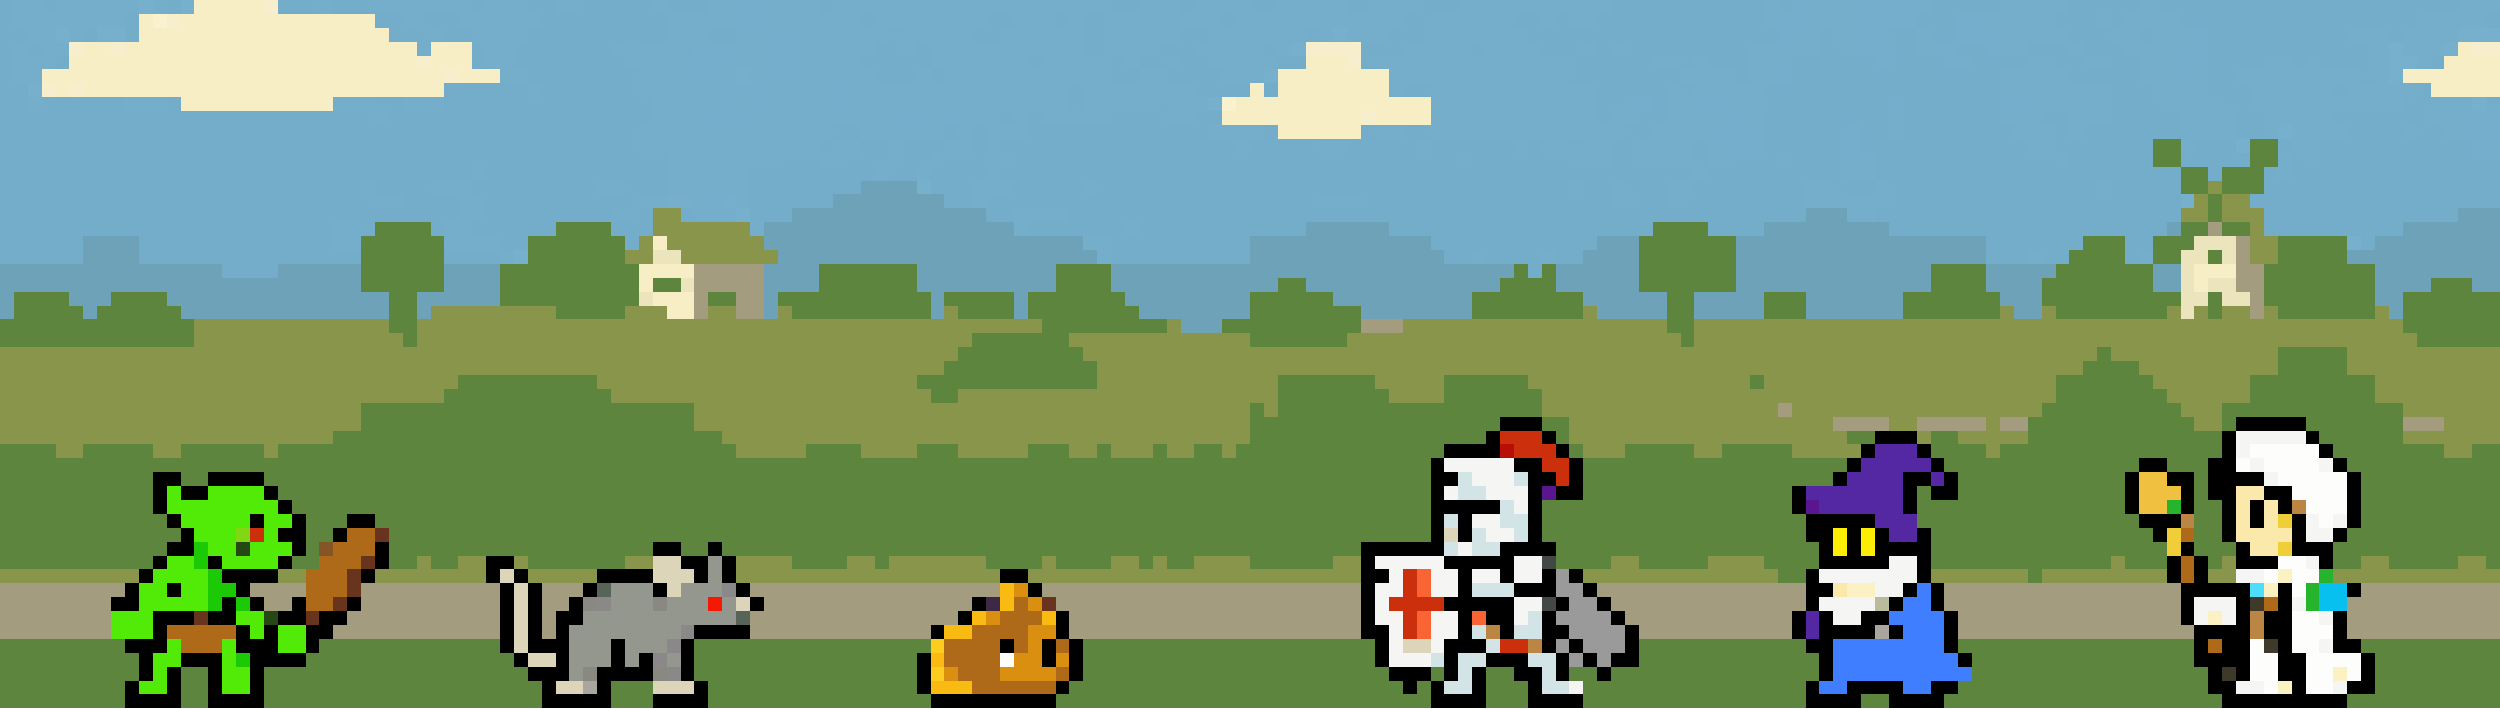
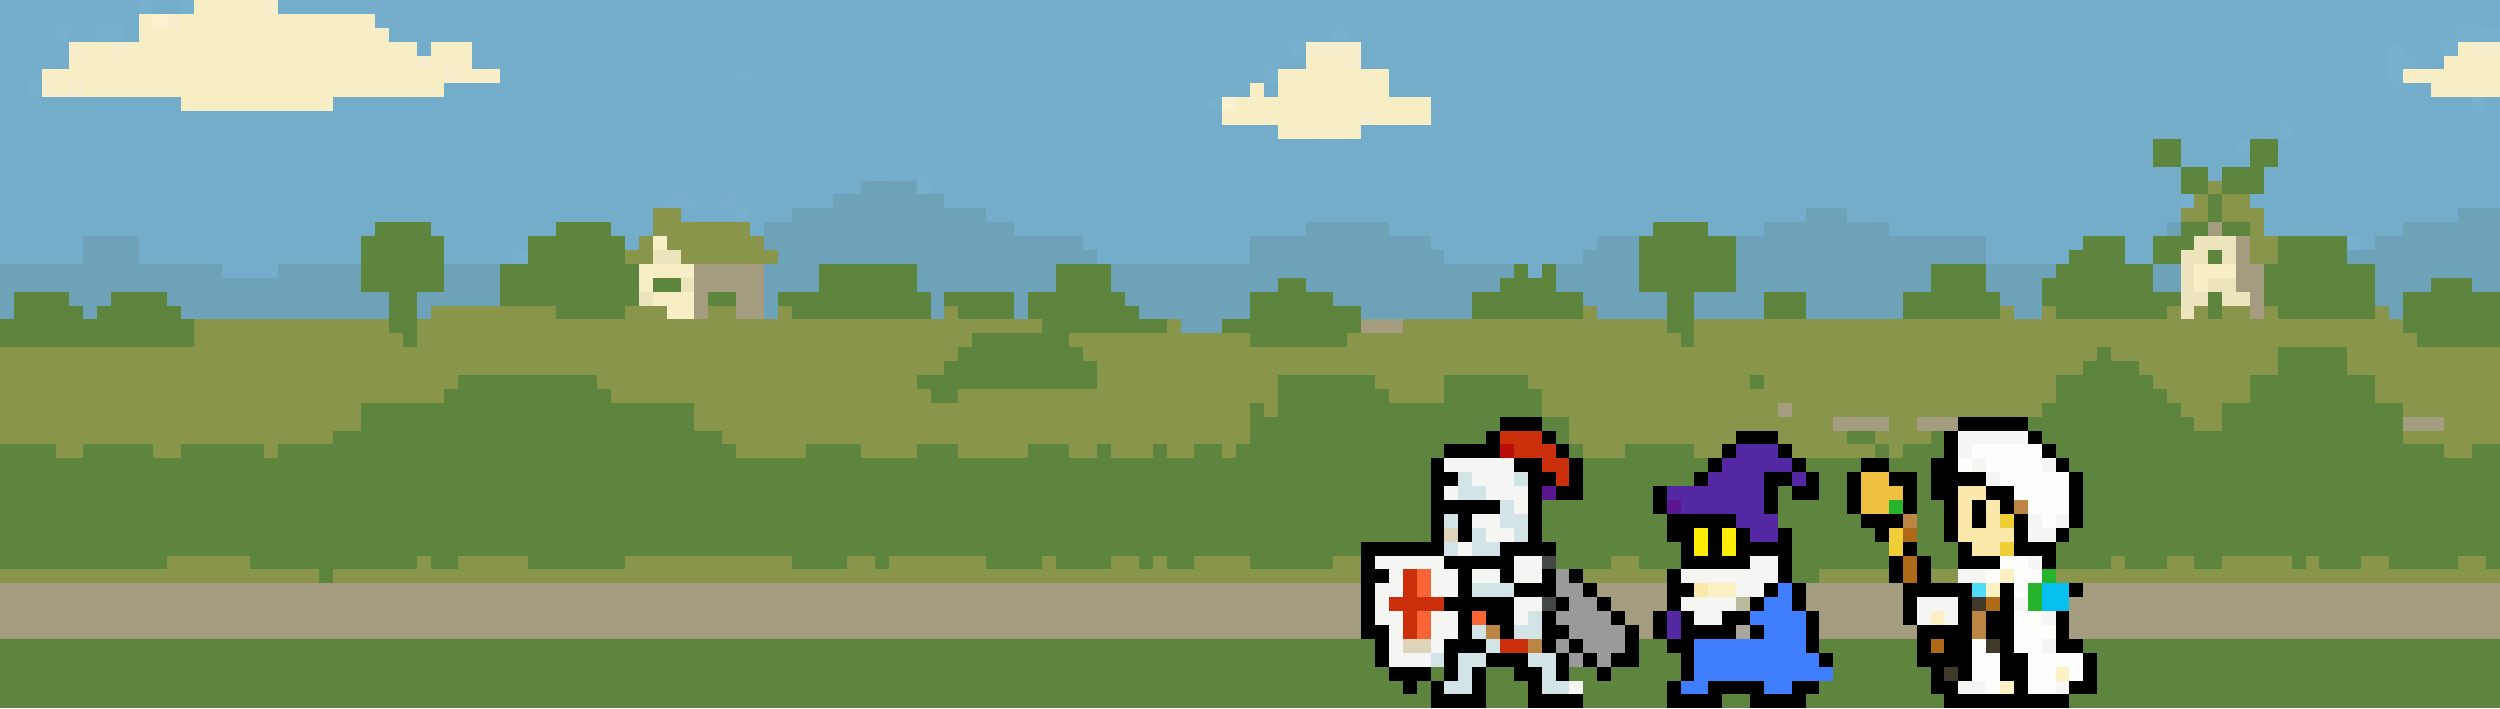
<svg xmlns="http://www.w3.org/2000/svg" viewBox="0 0 180 51" width="960" height="272" shape-rendering="crispEdges">
  <defs>
    <filter id="f">
      <feFlood flood-color="#fff" />
      <feComposite operator="in" in2="SourceAlpha" />
    </filter>
    <filter id="h" color-interpolation-filters="sRGB">
      <feComponentTransfer>
        <feFuncR type="gamma" exponent="0.6" />
        <feFuncG type="gamma" exponent="0.6" />
        <feFuncB type="gamma" exponent="0.6" />
      </feComponentTransfer>
    </filter>
    <g id="b" fill="none">
      <path stroke="#5e853d" d="M185 10.5h2m5 0h2m-9 1h2m5 0h2m-7 1h2m1 0h3m-6 1h2m1 0h3m-4 1h1m-1 1h1m36 0h1m-206 1h5m31 0h4m9 0h4m75 0h4m34 0h2m1 0h2m32 0h4m-208 1h8m28 0h6m6 0h7m73 0h7m25 0h3m2 0h3m6 0h5m23 0h8m-210 1h8m28 0h6m6 0h7m73 0h7m24 0h4m2 0h2m2 0h1m4 0h5m23 0h8m-224 1h3m11 0h8m28 0h6m4 0h10m13 0h7m10 0h4m29 0h1m1 0h1m6 0h7m14 0h4m5 0h7m8 0h8m21 0h8m-224 1h3m12 0h7m28 0h6m4 0h10m1 0h2m10 0h7m10 0h4m12 0h2m14 0h4m6 0h7m14 0h4m4 0h8m8 0h8m4 0h3m14 0h7m-227 1h9m2 0h4m6 0h2m6 0h4m3 0h4m16 0h2m6 0h10m5 0h2m3 0h11m1 0h5m1 0h7m9 0h6m10 0h8m6 0h2m5 0h3m7 0h7m3 0h10m2 0h1m3 0h8m2 0h8m3 0h5m6 0h2m5 0h4m-234 1h9m2 0h4m6 0h2m6 0h5m1 0h6m15 0h2m10 0h5m12 0h10m2 0h4m1 0h8m8 0h8m8 0h8m6 0h2m5 0h3m7 0h7m4 0h8m3 0h1m4 0h7m2 0h8m3 0h5m6 0h2m6 0h3m-213 1h2m5 0h14m14 0h2m45 0h9m4 0h10m22 0h2m51 0h8m1 0h9m4 0h2m-204 1h1m6 0h14m15 0h1m40 0h7m13 0h7m24 0h1m52 0h7m2 0h8m5 0h1m-128 1h9m73 0h1m12 0h5m-101 1h11m71 0h4m10 0h5m-199 1h8m9 0h4m42 0h10m23 0h13m13 0h7m5 0h6m16 0h1m21 0h7m7 0h9m22 0h4m6 0h7m-240 1h9m8 0h4m41 0h12m23 0h2m23 0h8m4 0h7m37 0h8m6 0h9m22 0h5m4 0h8m-240 1h9m6 0h6m35 0h24m40 0h1m1 0h19m36 0h10m3 0h13m18 0h19m-240 1h10m3 0h10m33 0h24m40 0h23m33 0h12m2 0h13m16 0h21m-240 1h11m2 0h10m31 0h28m38 0h23m20 0h2m4 0h2m5 0h27m16 0h21m-240 1h27m2 0h5m2 0h5m2 0h6m1 0h33m5 0h4m4 0h3m5 0h3m2 0h1m3 0h1m2 0h2m1 0h25m3 0h5m2 0h5m6 0h1m1 0h6m1 0h32m2 0h7m1 0h2m1 0h21m-240 1h164m1 0h75m-240 1h240m-240 1h240m-240 1h240m-240 1h240m-240 1h240m-240 1h231m1 0h2m5 0h1m-240 1h4m7 0h12m1 0h18m6 0h12m1 0h2m5 0h7m12 0h4m2 0h1m7 0h4m1 0h4m2 0h1m1 0h2m4 0h6m2 0h1m6 0h1m1 0h9m2 0h5m4 0h11m1 0h13m1 0h3m2 0h2m5 0h1m1 0h3m2 0h5m2 0h5m4 0h1m1 0h1m3 0h2m-173 1h1m104 0h3m15 0h1m-177 5h240m-240 1h240m-240 1h240m-240 1h240m-240 1h240" />
      <path stroke="#6da2b9" d="M92 13.5h4m-87 1h4m77 0h8m134 0h4m-232 1h11m72 0h14m59 0h3m44 0h3m20 0h8m-234 1h14m67 0h18m21 0h6m27 0h9m20 0h1m16 0h11m14 0h12m-240 1h20m8 0h1m7 0h4m45 0h23m12 0h13m12 0h3m7 0h18m28 0h15m14 0h10m-240 1h20m8 0h2m6 0h4m46 0h23m11 0h14m10 0h4m7 0h18m26 0h23m8 0h10m-240 1h6m3 0h11m8 0h18m4 0h6m6 0h4m19 0h4m7 0h10m4 0h29m3 0h6m7 0h14m4 0h5m7 0h2m14 0h21m8 0h10m-240 1h6m3 0h12m7 0h28m6 0h4m19 0h4m7 0h10m4 0h12m2 0h14m4 0h6m7 0h14m4 0h4m8 0h2m14 0h4m3 0h14m7 0h11m-240 1h2m9 0h2m4 0h6m2 0h6m4 0h3m4 0h16m2 0h6m19 0h1m11 0h1m5 0h1m7 0h9m6 0h10m8 0h6m2 0h5m3 0h7m7 0h3m24 0h2m8 0h3m5 0h6m2 0h5m4 0h4m-240 1h2m9 0h2m5 0h5m2 0h6m5 0h1m6 0h15m2 0h1m24 0h1m11 0h1m5 0h1m8 0h8m8 0h8m9 0h5m2 0h5m3 0h7m8 0h2m25 0h1m8 0h3m5 0h6m2 0h5m5 0h3m-125 1h3m93 0h1" />
      <path stroke="#73adca" d="M0 .5h6m1 0h1m1 0h2m1 0h10m1 0h8m2 0h1m8 0h1m7 0h3m1 0h3m7 0h1m3 0h2m2 0h5m1 0h3m8 0h1m20 0h2m3 0h1m4 0h2m5 0h2m3 0h3m11 0h11m1 0h1m10 0h5m5 0h5m1 0h22m3 0h1m8 0h1m1 0h1m3 0h5m-230 1h10m1 0h7m1 0h12m8 0h1m17 0h2m1 0h3m6 0h9m14 0h1m8 0h2m3 0h1m1 0h2m8 0h1m12 0h2m6 0h2m1 0h1m2 0h12m11 0h3m7 0h3m1 0h1m4 0h17m5 0h1m11 0h4m1 0h1m2 0h1m-230 1h8m4 0h6m1 0h13m4 0h1m2 0h1m18 0h3m1 0h2m4 0h10m3 0h2m11 0h1m5 0h2m6 0h2m5 0h2m7 0h1m5 0h3m7 0h18m3 0h1m4 0h2m1 0h2m8 0h3m2 0h1m4 0h10m3 0h1m18 0h4m-225 1h8m3 0h20m1 0h1m31 0h1m2 0h7m1 0h1m3 0h1m13 0h2m1 0h1m11 0h2m3 0h3m5 0h1m6 0h3m5 0h1m4 0h3m1 0h1m1 0h9m5 0h2m3 0h2m3 0h2m3 0h3m1 0h3m2 0h1m3 0h12m23 0h1m-225 1h6m1 0h1m2 0h10m1 0h10m3 0h1m29 0h1m2 0h8m17 0h5m7 0h1m5 0h1m1 0h2m1 0h2m5 0h2m4 0h1m14 0h6m2 0h1m1 0h3m3 0h6m1 0h4m2 0h4m2 0h2m2 0h2m5 0h4m2 0h1m1 0h4m4 0h1m-206 1h4m3 0h2m1 0h8m4 0h9m37 0h8m17 0h3m1 0h1m12 0h2m2 0h4m25 0h8m4 0h1m3 0h15m5 0h5m5 0h2m9 0h1m-195 1h11m4 0h2m1 0h8m30 0h6m1 0h7m31 0h1m8 0h4m1 0h1m9 0h2m12 0h5m1 0h1m5 0h17m8 0h3m4 0h3m6 0h1m5 0h1m23 0h2m-223 1h5m1 0h4m3 0h12m1 0h6m3 0h1m14 0h2m1 0h1m1 0h15m17 0h1m12 0h1m5 0h3m29 0h2m2 0h1m6 0h10m1 0h7m8 0h4m4 0h2m11 0h2m4 0h1m7 0h1m2 0h5m1 0h4m9 0h1m-240 1h2m1 0h1m4 0h3m1 0h45m1 0h19m25 0h1m1 0h1m5 0h4m2 0h2m27 0h1m2 0h2m7 0h9m1 0h7m3 0h2m3 0h5m4 0h2m5 0h7m7 0h2m2 0h14m5 0h1m3 0h1m-240 1h4m4 0h1m2 0h3m1 0h3m1 0h57m14 0h2m6 0h1m1 0h1m3 0h13m4 0h1m6 0h1m2 0h2m14 0h2m8 0h6m1 0h2m1 0h8m3 0h1m1 0h7m4 0h2m6 0h4m1 0h2m5 0h18m3 0h1m2 0h1m3 0h1m-240 1h5m7 0h64m13 0h1m2 0h2m1 0h3m2 0h1m1 0h17m1 0h5m2 0h5m1 0h6m1 0h1m2 0h1m2 0h2m4 0h1m4 0h6m1 0h12m2 0h7m3 0h3m3 0h1m2 0h11m2 0h18m2 0h5m3 0h2m-240 1h4m1 0h1m6 0h2m1 0h63m8 0h3m2 0h3m1 0h2m1 0h4m1 0h32m1 0h7m3 0h2m4 0h1m2 0h3m1 0h4m2 0h13m1 0h6m2 0h5m3 0h1m1 0h32m1 0h4m4 0h2m-240 1h11m1 0h6m1 0h45m1 0h13m6 0h9m1 0h2m1 0h4m1 0h50m1 0h10m2 0h22m2 0h1m3 0h1m1 0h32m2 0h4m1 0h2m2 0h2m-240 1h12m1 0h1m1 0h1m2 0h3m2 0h33m1 0h4m3 0h9m2 0h3m6 0h8m5 0h3m3 0h5m1 0h34m1 0h2m1 0h3m2 0h8m2 0h3m1 0h15m1 0h5m6 0h32m3 0h8m3 0h1m-240 1h7m6 0h2m2 0h8m1 0h31m2 0h4m2 0h11m8 0h6m8 0h2m1 0h24m3 0h18m2 0h2m1 0h9m2 0h1m3 0h21m5 0h33m2 0h5m4 0h1m2 0h1m-240 1h4m11 0h4m1 0h7m1 0h35m2 0h9m2 0h1m2 0h1m4 0h3m14 0h2m4 0h53m5 0h22m6 0h14m3 0h16m1 0h1m1 0h1m8 0h2m-240 1h4m14 0h3m6 0h27m2 0h1m4 0h1m2 0h6m4 0h3m27 0h7m1 0h12m6 0h19m4 0h4m9 0h20m7 0h10m11 0h10m-195 1h7m4 0h14m12 0h2m7 0h1m34 0h10m13 0h12m28 0h7m3 0h2m15 0h1m15 0h6m-192 1h6m4 0h16m6 0h4m44 0h10m14 0h2m1 0h4m1 0h2m29 0h3m1 0h2m4 0h1m-138 1h4m90 0h1" />
      <path stroke="#75aeca" d="M6 .5h1m1 0h1m13 0h1m8 0h2m1 0h6m1 0h1m11 0h1m3 0h7m1 0h3m3 0h1m22 0h1m1 0h1m6 0h4m9 0h2m1 0h1m2 0h2m2 0h1m2 0h3m75 0h3m1 0h1m8 0h1m1 0h3m6 0h1m-222 1h1m20 0h8m20 0h1m3 0h6m27 0h1m1 0h1m1 0h1m2 0h2m5 0h1m2 0h1m5 0h12m50 0h1m22 0h5m16 0h1m1 0h2m-219 1h1m7 0h1m13 0h2m1 0h1m25 0h1m2 0h4m28 0h1m2 0h1m2 0h1m1 0h1m1 0h1m3 0h1m2 0h2m2 0h5m1 0h1m3 0h3m4 0h1m66 0h1m1 0h3m19 0h4m-221 1h1m22 0h1m1 0h2m25 0h1m4 0h2m17 0h1m14 0h3m2 0h1m2 0h1m2 0h2m4 0h5m1 0h1m8 0h2m4 0h1m65 0h3m19 0h3m1 0h1m-199 1h3m31 0h2m36 0h1m2 0h1m1 0h2m4 0h1m2 0h5m7 0h5m47 0h1m19 0h1m2 0h1m20 0h4m-198 1h2m33 0h2m38 0h1m1 0h2m2 0h2m4 0h3m9 0h4m63 0h1m28 0h3m2 0h1m2 0h1m-212 1h1m44 0h1m26 0h1m8 0h2m3 0h1m1 0h1m1 0h3m14 0h1m2 0h2m2 0h1m55 0h1m6 0h1m1 0h2m20 0h4m2 0h1m-212 1h1m12 0h1m6 0h3m12 0h3m2 0h1m1 0h1m43 0h2m1 0h2m1 0h1m22 0h3m51 0h1m3 0h1m9 0h1m2 0h2m11 0h2m5 0h1m8 0h1m-178 1h1m47 0h1m1 0h1m6 0h1m20 0h1m51 0h4m5 0h2m8 0h1m26 0h2m1 0h1m-227 1h1m92 0h1m13 0h4m8 0h2m2 0h3m1 0h1m8 0h1m40 0h4m4 0h1m2 0h1m7 0h1m24 0h1m1 0h2m-227 1h1m1 0h1m80 0h1m27 0h1m5 0h2m5 0h1m6 0h1m47 0h1m7 0h2m40 0h1m-231 1h3m1 0h1m123 0h1m12 0h1m9 0h1m35 0h1m1 0h1m37 0h1m1 0h2m-227 1h1m6 0h1m175 0h1m32 0h2m4 0h1m-222 1h1m1 0h1m1 0h2m3 0h2m33 0h1m4 0h1m11 0h2m25 0h1m7 0h1m34 0h1m2 0h1m3 0h2m8 0h1m4 0h1m15 0h1m43 0h3m-221 1h2m6 0h2m8 0h1m31 0h2m5 0h1m11 0h1m48 0h3m18 0h2m77 0h2m-208 1h1m7 0h1m35 0h2m9 0h2m27 0h4m56 0h2m63 0h1m-203 1h1m27 0h2m6 0h2m20 0h1m18 0h1m7 0h1m-58 1h2m6 0h4m42 0h2m-44 1h1m42 0h1m26 0h1m4 0h1m34 0h1m7 0h1" />
      <path stroke="#75aecb" d="M11 .5h1m58 0h1m6 0h1m3 0h8m1 0h4m1 0h1m1 0h6m4 0h3m2 0h3m3 0h1m5 0h2m9 0h11m11 0h1m2 0h5m1 0h3m5 0h5m5 0h1m45 0h1m1 0h4m1 0h3m-222 1h1m59 0h5m2 0h7m1 0h3m1 0h1m1 0h1m5 0h1m1 0h1m3 0h2m1 0h4m15 0h6m2 0h1m1 0h2m12 0h2m1 0h4m2 0h1m4 0h7m5 0h4m43 0h6m1 0h3m-232 1h2m1 0h1m66 0h3m2 0h11m1 0h1m1 0h2m4 0h1m1 0h1m1 0h1m3 0h2m9 0h1m2 0h1m7 0h1m1 0h5m19 0h2m1 0h4m2 0h1m3 0h7m3 0h2m1 0h3m11 0h2m5 0h1m22 0h6m1 0h4m-231 1h2m63 0h1m1 0h3m1 0h4m1 0h1m1 0h6m2 0h1m1 0h2m3 0h2m1 0h2m5 0h1m20 0h3m2 0h3m3 0h1m1 0h1m9 0h5m2 0h1m4 0h2m4 0h2m3 0h1m3 0h2m1 0h3m12 0h1m26 0h1m1 0h10m-234 1h1m1 0h2m10 0h1m54 0h5m2 0h4m1 0h5m5 0h6m2 0h1m1 0h1m3 0h1m22 0h9m6 0h2m1 0h1m3 0h3m12 0h1m4 0h2m2 0h1m3 0h3m1 0h1m4 0h2m1 0h1m32 0h7m1 0h3m-236 1h3m2 0h1m8 0h4m54 0h7m1 0h9m3 0h1m1 0h8m1 0h1m26 0h9m8 0h4m1 0h2m16 0h5m5 0h5m2 0h6m1 0h2m1 0h1m27 0h2m1 0h2m1 0h2m1 0h2m-238 1h4m11 0h4m55 0h6m1 0h1m1 0h5m1 0h4m1 0h8m2 0h1m1 0h1m1 0h1m1 0h1m22 0h2m1 0h7m5 0h1m1 0h5m17 0h8m3 0h4m3 0h1m1 0h4m1 0h1m1 0h1m29 0h9m-238 1h5m5 0h1m4 0h2m58 0h17m1 0h10m5 0h1m1 0h1m3 0h1m16 0h1m3 0h8m2 0h1m2 0h3m1 0h2m20 0h6m4 0h2m1 0h1m3 0h9m5 0h1m22 0h4m1 0h4m-237 1h1m1 0h4m3 0h1m65 0h4m1 0h1m1 0h11m1 0h2m1 0h3m1 0h1m2 0h1m1 0h2m5 0h1m17 0h2m1 0h9m1 0h2m2 0h7m9 0h1m7 0h3m2 0h3m11 0h3m9 0h1m1 0h2m21 0h3m4 0h2m-235 1h4m1 0h1m4 0h1m3 0h1m57 0h14m2 0h6m1 0h1m1 0h2m33 0h1m1 0h8m3 0h5m2 0h1m9 0h1m8 0h3m1 0h1m13 0h1m2 0h2m5 0h1m3 0h1m2 0h1m18 0h2m5 0h3m-234 1h3m1 0h1m1 0h1m64 0h13m1 0h1m3 0h1m3 0h2m1 0h1m39 0h2m1 0h2m2 0h4m1 0h2m1 0h1m19 0h2m31 0h1m18 0h2m5 0h2m-233 1h1m1 0h1m3 0h1m3 0h1m63 0h8m3 0h2m3 0h1m2 0h1m4 0h1m40 0h3m3 0h3m1 0h2m8 0h2m13 0h1m50 0h1m5 0h1m-172 1h1m13 0h6m9 0h1m2 0h1m4 0h1m50 0h1m10 0h2m71 0h2m-176 1h2m14 0h6m17 0h2m58 0h1m74 0h3m-176 1h1m13 0h1m2 0h1m2 0h1m16 0h1m49 0h1m9 0h2m1 0h3m72 0h1" />
      <path stroke="#75aecc" d="M.5 7v1m1-2v2m79-4v1m0 10v1m1-12v1m0 3v1m0 5v2m1-10v1m0 8v1m1-15v1m0 6v1m1-8v1m0 4v1m2-4v2m4 1v1m5 1v1m3-1v1m50-2v1m5-1v1m1 1v1m1-1v2m3-9v1m0 2v1m1-6v2m4 7v2m1-10v1m0 1v1m1-4v2m0 1v2m1 2v1m1-7v1m3 1v2m1-3v1m2 0v1m1 3v1m1-1v1m12-4v1m1-3v1m20 6v2m1-3v2m1-2v1m1-1v1m3-1v1m1-1v1m21-5v1" />
      <path stroke="#76accc" d="M.5 6v1" />
      <path stroke="#76aecc" d="M78.5 14v1m1-1v1m3-1v1m1-10v1m152-4v1m1-3v2m1 3v1m0 8v1" />
      <path stroke="#77b0cc" d="M32.5 6v1m2-5v1m3-1v1m1-1v1m2-3v1m3-1v1m24 17v1m16-4v1m13-3v1m21-7v1m4-3v1m2-3v1m3-2v1m61 11v1m4-5v1m3-2v1m5 7v1m3-15v3m1-2v1m3-2v1m1-2v1m1-1v1m0 4v1m1-6v1m15 1v1" />
      <path stroke="#89954a" d="M189 13.5h1m-2 1h1m1 0h2m-115 1h2m108 0h2m1 0h3m-116 1h7m108 0h1m-117 1h1m1 0h7m107 0h2m-119 1h2m2 0h7m106 0h2m-177 4h1m43 0h9m5 0h3m3 0h2m3 0h1m11 0h1m45 0h1m29 0h1m2 0h1m8 0h1m1 0h1m1 0h2m1 0h1m7 0h1m30 0h1m3 0h1m-237 1h23m2 0h5m14 0h14m2 0h45m9 0h1m16 0h19m2 0h51m18 0h1m1 0h2m2 0h13m-240 1h23m1 0h6m14 0h15m1 0h40m7 0h13m7 0h24m1 0h52m7 0h2m8 0h5m1 0h13m-240 1h99m9 0h73m1 0h12m5 0h41m-240 1h98m11 0h71m4 0h10m5 0h41m-232 1h9m4 0h42m10 0h23m13 0h13m7 0h5m6 0h16m1 0h21m7 0h7m9 0h22m4 0h6m-224 1h8m4 0h41m12 0h23m2 0h23m8 0h4m7 0h37m8 0h6m9 0h22m5 0h4m-223 1h6m6 0h35m24 0h40m1 0h1m19 0h17m1 0h18m10 0h3m13 0h18m-211 1h3m10 0h33m24 0h40m23 0h19m4 0h2m5 0h1m14 0h2m16 0h13m-208 1h2m10 0h31m28 0h38m23 0h20m2 0h4m2 0h5m27 0h16m-192 1h2m5 0h2m5 0h2m6 0h1m33 0h5m4 0h4m3 0h5m3 0h2m1 0h3m1 0h2m2 0h1m25 0h3m5 0h2m5 0h6m1 0h1m6 0h1m32 0h2m7 0h1m2 0h1m-55 1h1m66 6h1m2 0h5m-235 1h7m12 0h1m18 0h6m12 0h1m2 0h5m7 0h12m4 0h2m1 0h7m4 0h1m4 0h2m1 0h1m2 0h4m6 0h2m1 0h6m1 0h1m9 0h2m5 0h4m11 0h1m13 0h1m3 0h2m2 0h5m1 0h1m3 0h2m5 0h2m5 0h4m1 0h1m1 0h3m2 0h14m-240 1h53m1 0h104m3 0h15m1 0h63" />
      <path fill="#a49c7e" d="M189 16h1v1h-1m2 0h1v2h-1m-111 0h5v2h-5m111-2h2v2h-2m-111 0h1v2h-1m3-2h2v2h-2m109-2h1v2h-1m-64 0h3v1h-3m94-1h1v1h-1m-64 5h1v1h-1m4 0h4v1h-4m6-1h5v1h-5m6-1h2v1h-2m29-1h3v1h-3m-203 11h240v4h-240" />
      <path stroke="#ece4bd" d="M76.5 21v1m1-4v1m1-1v1m1 1v1m108-3v5m1-6v2m0 2v1m1-5v1m0 2v1m1-4v2m0 1v2m1-1v1" />
      <path stroke="#f6eecd" d="M49 .5h1m162 0h1m-171 1h1m176 0h2m-186 2h1m2 0h1m85 0h4m80 0h2m-150 1h1m66 0h1m-66 1h1m-30 1h1m1 0h1m175 1h1m3 0h2m-89 1h1" />
      <path stroke="#f8eec6" d="M44 .5h5m164 0h6m-179 1h1m2 0h14m153 0h9m-179 1h18m152 0h11m-185 1h2m1 0h21m1 0h3m143 0h1m2 0h14m-189 1h25m1 0h3m60 0h3m79 0h18m-191 1h29m1 0h3m56 0h8m73 0h23m-192 1h1m1 0h26m58 0h1m1 0h8m75 0h19m-181 1h11m65 0h14m77 0h1m1 0h3m-97 1h10m1 0h4m-11 1h6m-51 8h1m-2 2h4m108 0h3m-115 1h1m111 0h1m-112 1h3m-2 1h2" />
      <path stroke="#faf2ce" d="M41 1.5h1m76 6h1" />
    </g>
    <g id="a" fill="none">
-       <path stroke="#000" d="M5 7.5h2m2 0h4m-8 1h1m1 0h2m4 0h1m-9 1h1m8 0h1m-9 1h1m5 0h1m2 0h1m3 0h2m-14 1h1m6 0h2m2 0h1m-13 1h2m7 0h1m5 0h1m-17 1h1m3 0h1m4 0h1m6 0h1m-18 1h1m5 0h4m6 0h1m-18 1h1m2 0h1m4 0h1m-10 1h2m6 0h1m1 0h1m2 0h1m3 0h1m-15 1h3m1 0h2m3 0h2m1 0h2m-14 1h1m5 0h1m1 0h1m2 0h2m-15 1h3m5 0h3m2 0h1m-13 1h1m2 0h3m2 0h4m-12 1h1m1 0h1m2 0h1m2 0h1m-10 1h1m2 0h1m2 0h1m2 0h1m-10 1h4m2 0h4" />
-       <path stroke="#1bca04" d="M8.5 12v2m1 0v3m1-2v1m1 0v1m0 3v1" />
-       <path stroke="#264814" d="M11 12.5h1m1 5h1" />
-       <path stroke="#51eb07" d="M2.5 17v2m1-2v2m1-4v4m0 3v1m1-9v3m0 3v3m1-15v2m0 3v2m0 1v1m0 2v2m1-12v2m0 2v4m1-8v3m0 2v3m1-9v5m1-5v6m0 5v4m1-15v3m0 2v1m0 3v1m0 3v2m1-15v2m0 2v2m0 3v2m1-10v5m1-4v1m0 1v1m0 5v2m1-2v2" />
-       <path stroke="#69341d" d="M8.5 17v1m8-1v1m2-2v1m1-3v2m1-3v1m1-3v1" />
-       <path stroke="#81d712" d="M11 11.5h1" />
-       <path stroke="#855526" d="M17 12.5h1" />
-       <path stroke="#ae6919" d="M19 11.5h2m-3 1h3m-4 1h3m-4 1h3m-3 1h3m-3 1h2m-12 2h5m-4 1h3" />
-       <path stroke="#cc2f0c" d="M12 11.5h1" />
-     </g>
-     <clipPath id="c">
-       <rect x="0" y="0" width="24" height="15" />
-     </clipPath>
-     <clipPath id="d">
-       <rect x="0" y="16" width="24" height="8" />
-     </clipPath>
-     <g id="e" fill="none">
-       <path stroke="#000" d="M2.5 13v2m1-2v1m0 1v5m1-6v1m0 5v1m1-6v5m0 1v1m1-3v1m0 1v3m1-7v5m0 1v1m1-8v2m0 5v1m1-9v1m0 7v1m1-10v1m0 6v3m1-10v1m0 4v3m1-8v1m0 6v1m1-8v1m0 5v2m1-10v1m0 2v1m0 7v1m1-12v1m0 10v1m1-11v1m0 5v3m0 1v1m1-11v2m0 3v1m0 3v2m1-12v1m0 5v1m1-6v2m0 3v1m1-4v1m0 2v1m1-3v1" />
-       <path stroke="#586458" d="M10 15.5h1m9 2h1" />
-       <path stroke="#898981" d="M9.5 16v1m0 4v1m5-6v1m0 4v1" />
-       <path stroke="#8b888a" d="M10.5 16v1m4 3v1m1-2v1m0 1v1m1-4v1m3-4v1" />
-       <path stroke="#94978e" d="M8.5 18v4m1-5v4m1-4v4m1-6v4m1-4v6m1-6v5m1-3v3m1-4v3m0 1v1m1-6v3m1-3v3m1-5v3m0 1v1m1-2v2" />
-       <path stroke="#a9a59f" d="M9 22.5h1" />
-       <path stroke="#dcd5b9" d="M3.5 14v1m1 0v5m1 0v1m1-1v1m1 1v1m1-1v1m6-10v2m0 7v1m1-10v3m0 6v1m1-9v1m0 7v1m4-7v1" />
-       <path stroke="#f51804" d="M18 16.5h1" />
-     </g>
-     <clipPath id="i">
-       <rect x="0" y="0" width="24" height="18" />
-     </clipPath>
-     <clipPath id="j">
-       <rect x="0" y="19" width="24" height="5" />
-     </clipPath>
-     <g id="k" fill="none">
-       <path stroke="#000" d="M12 14.5h2m0 1h1m-5 1h1m-2 1h1m6 0h1m-10 1h1m8 0h1m-5 1h1m2 0h1m1 0h1m-12 1h1m8 0h1m1 0h1m-12 1h1m10 0h1m-12 1h1m9 0h1m-10 1h9" />
-       <path stroke="#3d2946" d="M11 16.5h1" />
-       <path stroke="#69341d" d="M15 16.5h1" />
-       <path stroke="#ae6919" d="M13 16.5h1m-2 1h3m-5 1h4m-6 1h4m1 0h1m2 0h1m-9 1h4m-3 1h3m4 0h1m-7 1h6" />
-       <path stroke="#da8f11" d="M13 15.5h1m0 1h1m-4 1h1m2 1h2m-2 1h1m-2 1h2m1 0h1m-9 1h1m3 0h4" />
-       <path stroke="#f9bb11" d="M12 15.5h1m-1 1h1m-3 1h1m4 0h1m-8 1h2m-3 2h1m-1 2h3" />
-       <path stroke="#fccd1f" d="M7.5 19v1m0 1v1" />
-       <path stroke="#fdfdfb" d="M12 20.5h1" />
-     </g>
-     <clipPath id="l">
-       <rect x="0" y="0" width="24" height="19" />
-     </clipPath>
-     <clipPath id="m">
-       <rect x="0" y="20" width="24" height="4" />
-     </clipPath>
-     <g id="n" fill="none">
      <path stroke="#000" d="M2.5 18v3m1-4v1m0 2v1m1-5v1m0 4v1m1-7v1m0 4v1m1-15v3m0 5v1m0 4v1m0 3v1m1-19v1m0 2v1m0 7v1m0 1v1m0 1v2m0 1v1m1-20v1m0 2v1m0 4v1m0 1v2m0 1v3m0 3v1m1-21v1m0 2v7m0 2v1m0 5v3m1-21v1m0 2v1m0 5v1m0 2v1m0 4v2m1-19v1m0 8v3m0 1v3m0 1v1m1-17v2m0 3v1m0 3v1m0 2v2m0 2v1m1-16v1m0 3v1m0 3v1m0 2v1m0 2v1m0 1v3m1-19v1m0 3v3m0 1v7m0 3v1m1-19v1m0 1v1m0 1v1m0 3v1m0 2v1m0 2v3m0 1v1m1-18v7m0 9v2m1-12v1m0 8v1m1-10v1m0 8v2m1-11v1m0 8v1m1-10v1m0 1v1m0 3v3m1-9v7" />
      <path stroke="#434847" d="M8.5 13v1m0 2v1" />
      <path stroke="#5a168e" d="M8 8.5h1" />
      <path stroke="#b90d08" d="M11 5.5h1" />
      <path stroke="#bb8643" d="M9.5 19v1m3-2v1" />
      <path stroke="#cc2f0c" d="M9 4.5h3m-4 1h3m-4 1h2m-2 1h1m10 7h1m-1 1h1m-3 1h4m-2 1h1m-1 1h1m-9 1h2" />
      <path stroke="#d3e4e7" d="M10 7.5h1m3 0h1m-2 1h2m-4 1h1m-2 1h2m3 0h1m-6 1h1m2 0h1m-2 1h2m1 0h1m-5 3h3m-5 2h1m-1 1h2m2 0h1m-2 1h1m-5 1h2m3 0h2m1 0h1m-9 1h1m5 0h1m-8 1h2m5 0h2" />
      <path stroke="#dcd5b9" d="M15 11.5h1m1 8h2" />
      <path stroke="currentColor" d="M3.5 18v2m1-3v4m1-5v4m1-5v4m0 1v1m1-7v2m0 1v1m0 1v1" />
      <path stroke="#f5f6f3" d="M11 6.5h5m-5 1h3m-4 1h3m2 0h1m-6 1h1m1 1h2m-3 1h2m1 1h1m-6 1h2m5 0h5m-12 1h2m1 0h2m1 0h2m2 0h1m-5 1h2m2 0h2m-12 1h2m9 0h1m-11 1h1m4 0h2m2 0h2m-6 1h2m2 0h1m-4 1h1m2 0h1m-3 1h3m-14 2h1" />
      <path stroke="#f86433" d="M13.5 17v1m4-4v2m0 1v2" />
    </g>
-     <clipPath id="o">
-       <rect x="0" y="0" width="24" height="13" />
-     </clipPath>
-     <clipPath id="p">
-       <rect x="0" y="14" width="24" height="10" />
-     </clipPath>
-     <g id="q" fill="none">
+     <g id="c" fill="none">
      <path stroke="#000" d="M5.5 20v1m1-14v2m0 8v3m0 2v1m1-17v1m0 1v1m0 6v2m0 5v2m1-19v1m0 1v1m0 3v4m0 8v1m1-20v1m0 2v3m0 2v1m0 2v1m0 7v1m1-20v1m0 7v1m0 3v1m0 1v1m0 3v2m1-20v1m0 6v3m0 3v1m0 4v1m1-18v1m0 4v1m0 2v1m0 3v2m0 3v1m1-17v1m0 3v4m0 4v1m0 3v2m1-17v1m0 2v1m0 2v1m0 4v1m0 4v1m1-14v4m0 1v1m0 1v5m0 1v1m1-14v2m0 2v3m0 2v1m0 2v2m1-16v2m0 7v2" />
      <path stroke="#5428a3" d="M9 5.5h3m-4 1h5m-6 1h1m2 0h4m-4 1h7m-7 1h6m-7 1h3m-3 1h2m5 6h1m-1 1h1" />
      <path stroke="#5a168e" d="M16 9.5h1" />
      <path stroke="currentColor" d="M8 15.5h1m-1 1h2m-3 1h4m-4 1h3m-3 1h8m-9 1h9m-10 1h10m-7 1h2m4 0h2" />
      <path stroke="#a9a59f" d="M11 18.5h1" />
      <path stroke="#baba9c" d="M11 16.5h1" />
      <path stroke="#f5f6f3" d="M9 13.5h2m-2 1h7m-6 1h2m0 1h4m-3 1h2" />
      <path stroke="#fbe8ab" d="M14 15.5h1" />
      <path stroke="#fbf1c3" d="M12 15.5h2" />
      <path stroke="#fded05" d="M12.5 11v2m2-2v2" />
    </g>
-     <clipPath id="s">
-       <rect x="0" y="0" width="24" height="14" />
-     </clipPath>
-     <clipPath id="t">
-       <rect x="0" y="15" width="24" height="9" />
-     </clipPath>
-     <g id="u" fill="none">
+     <g id="d" fill="none">
      <path stroke="#000" d="M3.5 20v3m1-16v4m0 4v1m0 3v1m0 2v1m1-17v1m0 4v1m0 5v3m0 3v1m1-19v1m0 6v2m0 9v1m1-20v1m0 7v1m0 10v1m1-21v1m0 6v3m0 7v4m1-21v1m0 4v2m0 5v7m0 1v1m1-21v1m0 4v1m0 4v1m0 3v2m0 4v1m1-21v1m0 3v1m0 1v2m0 2v1m0 9v1m1-21v1m0 3v1m0 4v2m0 1v7m0 1v1m1-20v8m0 3v1m0 2v3m0 1v2m1-18v3m0 6v1m0 2v1m0 1v3m1-10v3m0 2v3m1-14v3m0 2v1m0 2v3m1-11v1m0 2v1m0 2v2m1-9v1m0 3v2m1-6v1m0 3v1m1-4v3" />
      <path fill="#07c0ef" d="M5 15h2v2h-2" />
      <path stroke="currentColor" d="M17.5 8v1m1-2v3m1-3v3" />
      <path stroke="#26b42c" d="M6.5 14v1m1 0v2m10-8v1" />
      <path stroke="#3f3929" d="M10.5 19v1m1-4v1m2 4v1" />
      <path stroke="#4fddfc" d="M11 15.5h1" />
      <path stroke="#ae6919" d="M10.5 16v1m4 2v1m2-9v1m0 1v2" />
      <path stroke="#bb8643" d="M8.5 9v1m3 7v2m5-9v1" />
      <path stroke="#f0ce38" d="M9.5 10v1m0 1v1m8-2v2" />
      <path stroke="#f5f6f3" d="M8 4.5h5m-1 1h1m-7 1h1m4 0h1m-2 1h1m-6 3h1m1 0h1m-2 1h2m-1 2h1m3 1h2m-5 2h1m4 0h3m-10 1h1m6 0h1m1 0h1m-10 2h1m-2 3h1m5 0h2" />
      <path stroke="#fbe8ab" d="M9.5 11v1m1-3v4m1-5v1m0 2v2m1-5v4" />
      <path stroke="#fbf1c3" d="M5.5 21v1m4-8v1m0 7v1m1-8v1m4 1v1" />
      <path stroke="#fdfdfb" d="M4.5 20v2m1-15v3m0 10v1m1-14v4m0 7v1m0 1v3m1-18v5m0 4v1m0 2v6m1-18v4m0 4v3m0 1v3m1-15v3m0 5v1m1-9v2m0 7v1m0 5v3m1-18v1m0 13v3m1-16v1" />
    </g>
-     <clipPath id="v">
-       <rect x="0" y="0" width="24" height="13" />
-     </clipPath>
-     <clipPath id="w">
-       <rect x="0" y="14" width="24" height="10" />
-     </clipPath>
-     <g id="x" fill="none">
+     <g id="e" fill="none">
      <path stroke="#000" d="M11 4.5h1m-2 1h1m1 0h1m-3 1h1m1 0h1m5 0h1m-10 1h1m3 0h1m3 0h1m1 0h1m-11 1h1m3 0h1m2 0h1m2 0h1m-12 1h1m5 0h1m1 0h1m2 0h1m-13 1h1m7 0h1m2 0h1m-13 1h1m11 0h1m-13 1h1m10 0h1m-13 1h1m11 0h1m-13 1h1m11 0h1m-13 1h1m11 0h1m-12 1h1m9 0h1m-10 1h1m7 0h1m-14 1h4m2 0h2m3 0h2m2 0h4m-20 1h1m4 0h3m1 0h3m1 0h3m4 0h1m-22 1h1m7 0h2m3 0h2m7 0h1m-22 1h2m17 0h2m-19 1h3m11 0h3m-14 1h12" />
      <path stroke="#69341d" d="M3.5 20v1m3 0v1m10-1v1m3-2v1" />
      <path stroke="#855526" d="M2 19.5h4m3 0h1m3 0h1m3 0h4m-20 1h2m1 0h4m2 0h3m2 0h4m1 0h2m-19 1h3m1 0h9m1 0h3m-14 1h11" />
      <path stroke="#f0ce38" d="M7.5 14v2m1-4v5m1-6v6m1-7v3m0 3v2m1-11v5m0 5v1m1-8v3m0 3v2m1-7v6m1-5v5m1-3v2" />
      <path stroke="#f7450a" d="M6.5 13v3m1-5v3m0 2v1m1-7v2m0 5v1m1-9v2m0 6v1m1-11v3m0 8v1m1-14v2m0 11v1m1-12v3m0 8v1m1-10v2m0 6v1m1-8v2m0 5v1m1-7v3m0 2v1m1-7v6m1-8v4m1-5v3" />
      <path stroke="#fbee9f" d="M10.5 13v3m1-4v5m1-4v3" />
    </g>
  </defs>
  <use href="#b" transform="translate(-30 0)" />
-   <g transform="translate(6 27)">
+   <g transform="translate(96 27)">
    <g>
-       <animate attributeName="visibility" values="visible;hidden" calcMode="discrete" begin="-10s" dur="1s" repeatCount="indefinite" />
-       <use href="#a" />
-     </g>
-     <g visibility="hidden">
-       <animate attributeName="visibility" values="hidden;visible" calcMode="discrete" begin="-10s" dur="1s" repeatCount="indefinite" />
-       <g>
-         <use href="#a" clip-path="url(#c)" transform="translate(0 1)" />
-         <use href="#a" clip-path="url(#d)" />
-       </g>
+       <use href="#a" transform="translate(24 0) scale(-1 1)" color="#9a9a9a" />
    </g>
  </g>
-   <g transform="translate(33 27)">
+   <g transform="translate(113 27)">
    <g>
-       <animate attributeName="visibility" values="visible;hidden" calcMode="discrete" begin="-10s" dur="1s" repeatCount="indefinite" />
-       <use href="#e" />
-     </g>
-     <g visibility="hidden">
-       <animate attributeName="visibility" values="hidden;visible" calcMode="discrete" begin="-10s" dur="1s" repeatCount="indefinite" />
-       <g>
-         <use href="#e" clip-path="url(#i)" transform="translate(0 1)" />
-         <use href="#e" clip-path="url(#j)" />
-       </g>
+       <use href="#c" transform="translate(24 0) scale(-1 1)" color="#3f7fff" />
    </g>
  </g>
-   <g transform="translate(60 27)">
+   <g transform="translate(130 27)">
    <g>
-       <animate attributeName="visibility" values="visible;hidden" calcMode="discrete" begin="-10s" dur="1s" repeatCount="indefinite" />
-       <use href="#k" />
-     </g>
-     <g visibility="hidden">
-       <animate attributeName="visibility" values="hidden;visible" calcMode="discrete" begin="-10s" dur="1s" repeatCount="indefinite" />
-       <g>
-         <use href="#k" clip-path="url(#l)" transform="translate(0 1)" />
-         <use href="#k" clip-path="url(#m)" />
-       </g>
+       <use href="#d" transform="translate(24 0) scale(-1 1)" color="#f0c040" />
    </g>
  </g>
-   <g transform="translate(96 27)">
-     <g>
-       <animate attributeName="visibility" values="visible;hidden" calcMode="discrete" begin="-10s" dur="1s" repeatCount="indefinite" />
-       <use href="#n" transform="translate(24 0) scale(-1 1)" color="#9a9a9a" />
-     </g>
-     <g visibility="hidden">
-       <animate attributeName="visibility" values="hidden;visible" calcMode="discrete" begin="-10s" dur="1s" repeatCount="indefinite" />
-       <g color="#9a9a9a">
-         <use href="#n" clip-path="url(#o)" transform="translate(0 1) translate(24 0) scale(-1 1)" />
-         <use href="#n" clip-path="url(#p)" transform="translate(24 0) scale(-1 1)" />
-       </g>
-     </g>
-   </g>
-   <g transform="translate(123 27)">
-     <g>
-       <animate attributeName="visibility" values="visible;hidden" calcMode="discrete" begin="-10s" dur="1s" repeatCount="indefinite" />
-       <use href="#q" transform="translate(24 0) scale(-1 1)" color="#3f7fff" />
-     </g>
-     <g visibility="hidden">
-       <animate attributeName="visibility" values="hidden;visible" calcMode="discrete" begin="-10s" dur="1s" repeatCount="indefinite" />
-       <g color="#3f7fff">
-         <use href="#q" clip-path="url(#s)" transform="translate(0 1) translate(24 0) scale(-1 1)" />
-         <use href="#q" clip-path="url(#t)" transform="translate(24 0) scale(-1 1)" />
-       </g>
-     </g>
-   </g>
-   <g transform="translate(150 27)">
-     <g>
-       <animate attributeName="visibility" values="visible;hidden" calcMode="discrete" begin="-10s" dur="1s" repeatCount="indefinite" />
-       <use href="#u" transform="translate(24 0) scale(-1 1)" color="#f0c040" />
-     </g>
-     <g visibility="hidden">
-       <animate attributeName="visibility" values="hidden;visible" calcMode="discrete" begin="-10s" dur="1s" repeatCount="indefinite" />
-       <g color="#f0c040">
-         <use href="#u" clip-path="url(#v)" transform="translate(0 1) translate(24 0) scale(-1 1)" />
-         <use href="#u" clip-path="url(#w)" transform="translate(24 0) scale(-1 1)" />
-       </g>
-     </g>
-   </g>
-   <use href="#x" transform="translate(78 27)" opacity="0">
-     <animate attributeName="opacity" values="1;1;0" keyTimes="0;0.909;1" begin="-0.3s" dur="4.4s" />
+   <use href="#e" transform="translate(72 27)" opacity="0">
+     <set attributeName="opacity" to="1" begin="-0.5s" />
  </use>
  <text x="101" y="40" fill="#58d858" stroke="#000" stroke-width="1" paint-order="stroke" font-family="monospace" font-size="12" font-weight="bold" opacity="0">
-     <animate attributeName="opacity" values="1;1" begin="-0.3s" dur="0.7s" />
-     <animateTransform attributeName="transform" type="translate" values="0 0;0 -9" begin="-0.3s" dur="0.7s" />25</text>
-   <text x="155" y="40" fill="#58d858" stroke="#000" stroke-width="1" paint-order="stroke" font-family="monospace" font-size="12" font-weight="bold" opacity="0">
-     <animate attributeName="opacity" values="1;1" begin="-0.3s" dur="0.7s" />
-     <animateTransform attributeName="transform" type="translate" values="0 0;0 -9" begin="-0.3s" dur="0.7s" />25</text>
+     <animate attributeName="opacity" values="1;1" begin="-0.5s" dur="0.7s" />
+     <animateTransform attributeName="transform" type="translate" values="0 0;0 -9" begin="-0.5s" dur="0.7s" />25</text>
+   <text x="135" y="40" fill="#58d858" stroke="#000" stroke-width="1" paint-order="stroke" font-family="monospace" font-size="12" font-weight="bold" opacity="0">
+     <animate attributeName="opacity" values="1;1" begin="-0.5s" dur="0.7s" />
+     <animateTransform attributeName="transform" type="translate" values="0 0;0 -9" begin="-0.5s" dur="0.7s" />25</text>
</svg>
